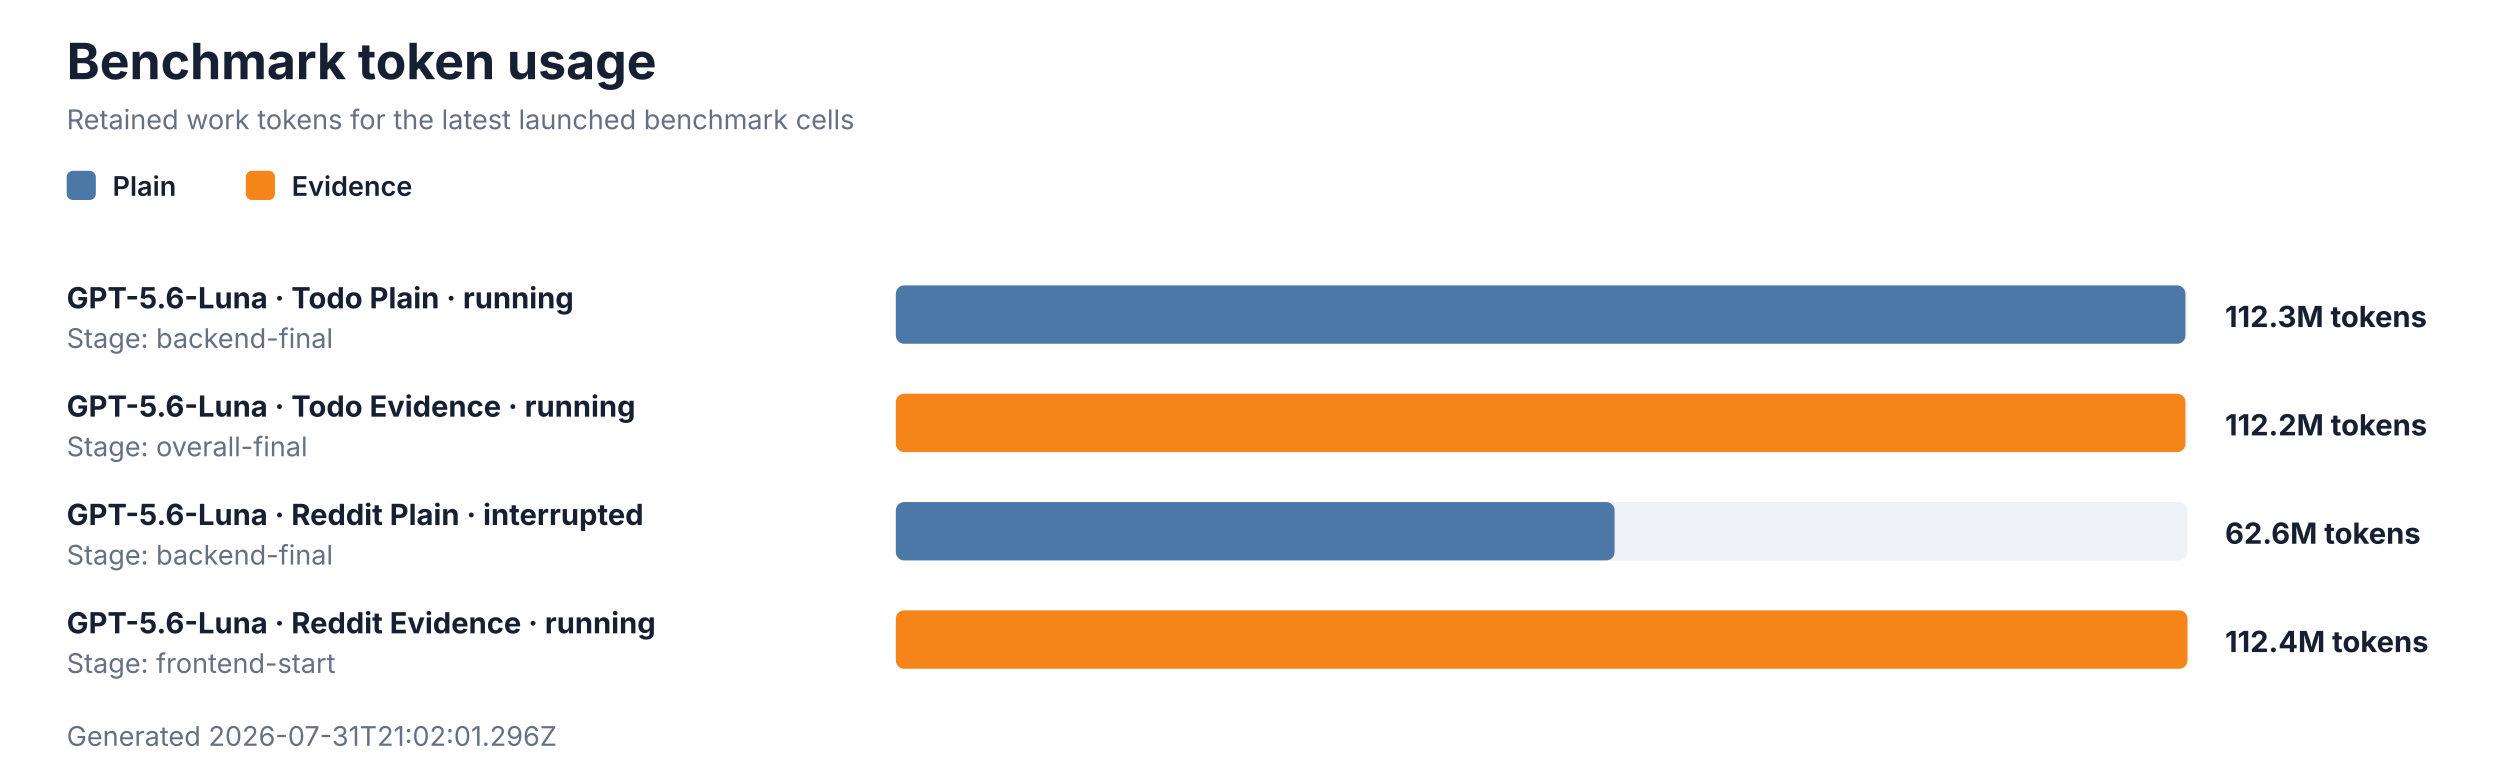
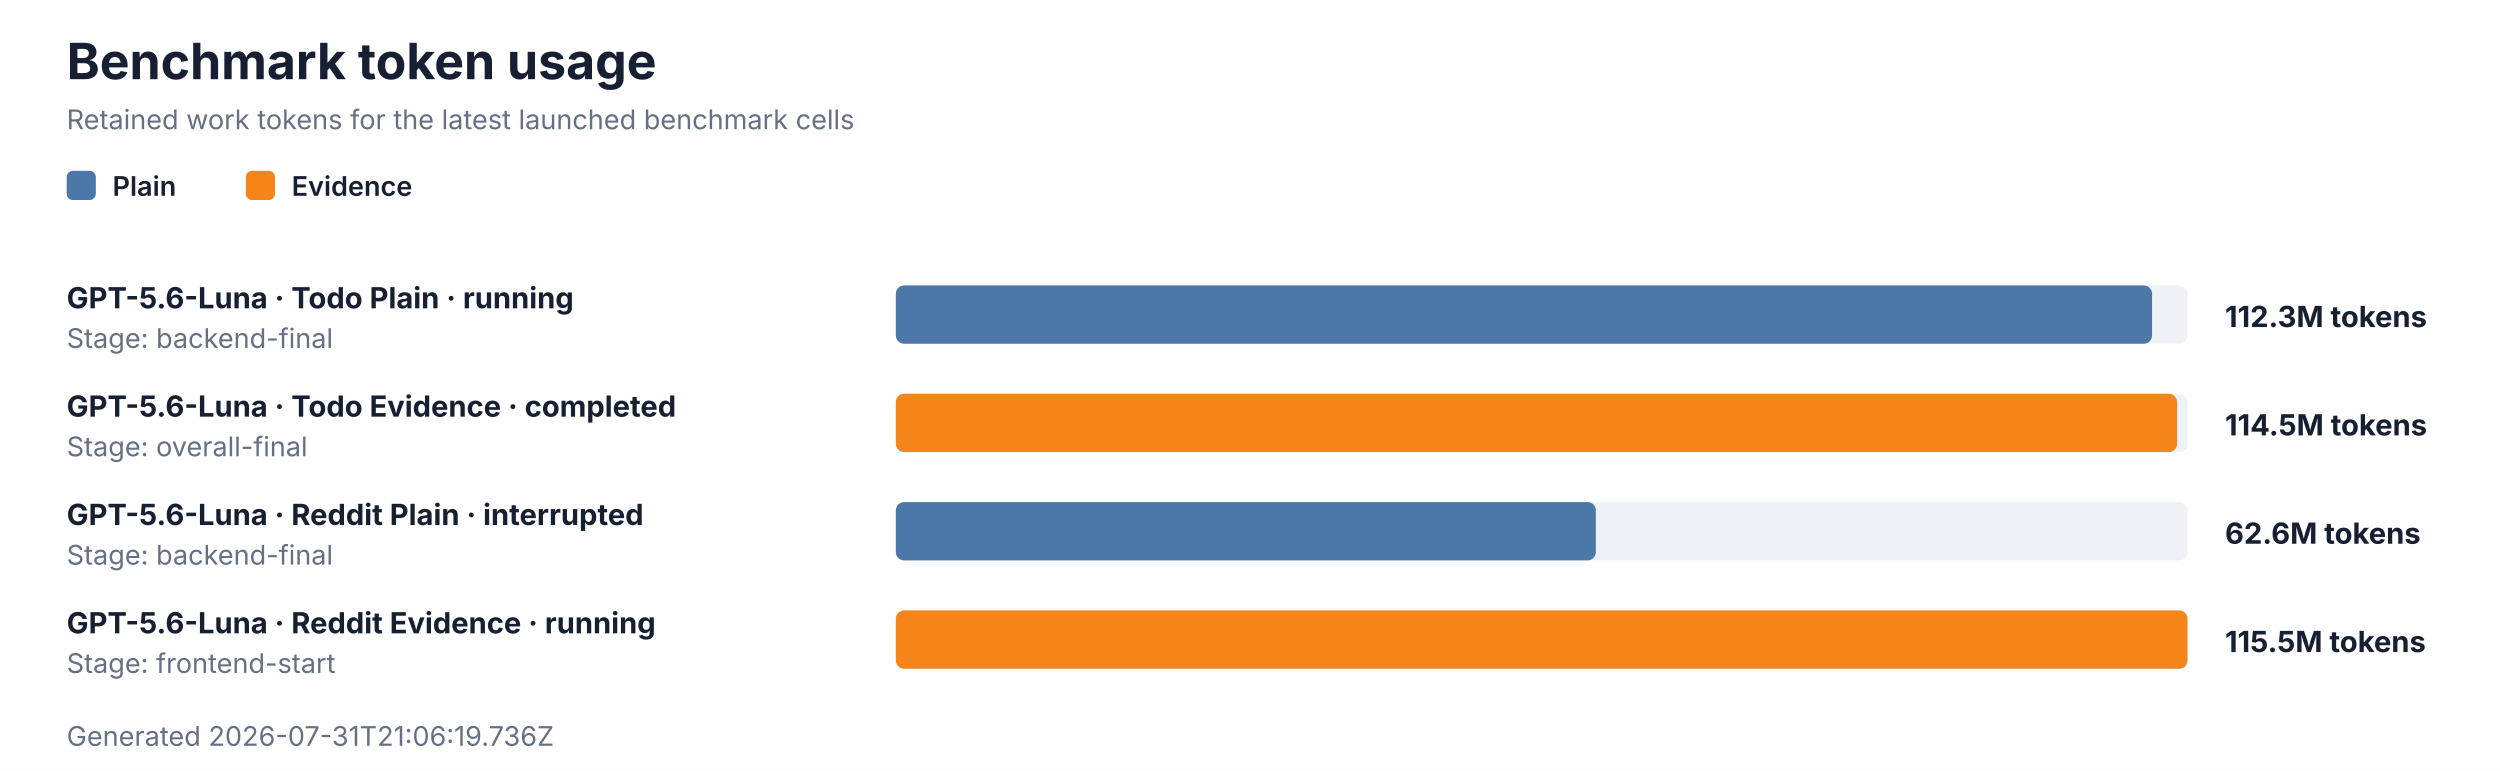
<svg xmlns="http://www.w3.org/2000/svg" role="img" aria-labelledby="title description" viewBox="0 0 1200 370" width="1200" height="370">
  <style>
  text { font-family: Inter, ui-sans-serif, system-ui, -apple-system, BlinkMacSystemFont, 'Segoe UI', sans-serif; fill: #172033; }
  .title { font-size: 24px; font-weight: 700; }
  .subtitle, .stage, .generated { font-size: 13px; fill: #667085; }
  .label { font-size: 14px; font-weight: 650; }
  .value { font-size: 14px; font-weight: 700; }
  .legend { font-size: 13px; font-weight: 600; }
  .empty { font-size: 15px; fill: #667085; }
  .track { fill: #eef1f6; }
</style>
  <rect width="1200" height="370" fill="#ffffff" />
  <text x="32" y="38" class="title">Benchmark token usage</text>
  <text x="32" y="62" class="subtitle">Retained work tokens for the latest launched benchmark cells</text>
  <rect x="32" y="82" width="14" height="14" rx="3" fill="#4c78a8" />
  <text x="54" y="94" class="legend">Plain</text>
  <rect x="118" y="82" width="14" height="14" rx="3" fill="#f58518" />
  <text x="140" y="94" class="legend">Evidence</text>
  <text x="32" y="148" class="label">GPT-5.6-Luna · Todo Plain · running</text>
  <text x="32" y="167" class="stage">Stage: backend-final</text>
  <rect x="430" y="137" width="620" height="28" rx="4" class="track" />
-   <rect x="430" y="137" width="619" height="28" rx="4" fill="#4c78a8" />
+   <rect x="430" y="137" width="603" height="28" rx="4" fill="#4c78a8" />
  <text x="1068" y="157" class="value">112.3M tokens</text>
-   <text x="32" y="200" class="label">GPT-5.6-Luna · Todo Evidence · running</text>
+   <text x="32" y="200" class="label">GPT-5.6-Luna · Todo Evidence · completed</text>
  <text x="32" y="219" class="stage">Stage: overall-final</text>
  <rect x="430" y="189" width="620" height="28" rx="4" class="track" />
-   <rect x="430" y="189" width="619" height="28" rx="4" fill="#f58518" />
-   <text x="1068" y="209" class="value">112.2M tokens</text>
+   <rect x="430" y="189" width="615" height="28" rx="4" fill="#f58518" />
+   <text x="1068" y="209" class="value">114.5M tokens</text>
  <text x="32" y="252" class="label">GPT-5.6-Luna · Reddit Plain · interrupted</text>
  <text x="32" y="271" class="stage">Stage: backend-final</text>
  <rect x="430" y="241" width="620" height="28" rx="4" class="track" />
-   <rect x="430" y="241" width="345" height="28" rx="4" fill="#4c78a8" />
+   <rect x="430" y="241" width="336" height="28" rx="4" fill="#4c78a8" />
  <text x="1068" y="261" class="value">62.6M tokens</text>
  <text x="32" y="304" class="label">GPT-5.6-Luna · Reddit Evidence · running</text>
  <text x="32" y="323" class="stage">Stage: frontend-start</text>
  <rect x="430" y="293" width="620" height="28" rx="4" class="track" />
  <rect x="430" y="293" width="620" height="28" rx="4" fill="#f58518" />
-   <text x="1068" y="313" class="value">112.4M tokens</text>
-   <text x="32" y="358" class="generated">Generated 2026-07-31T21:02:01.296Z</text>
+   <text x="1068" y="313" class="value">115.5M tokens</text>
+   <text x="32" y="358" class="generated">Generated 2026-07-31T21:06:19.736Z</text>
</svg>
